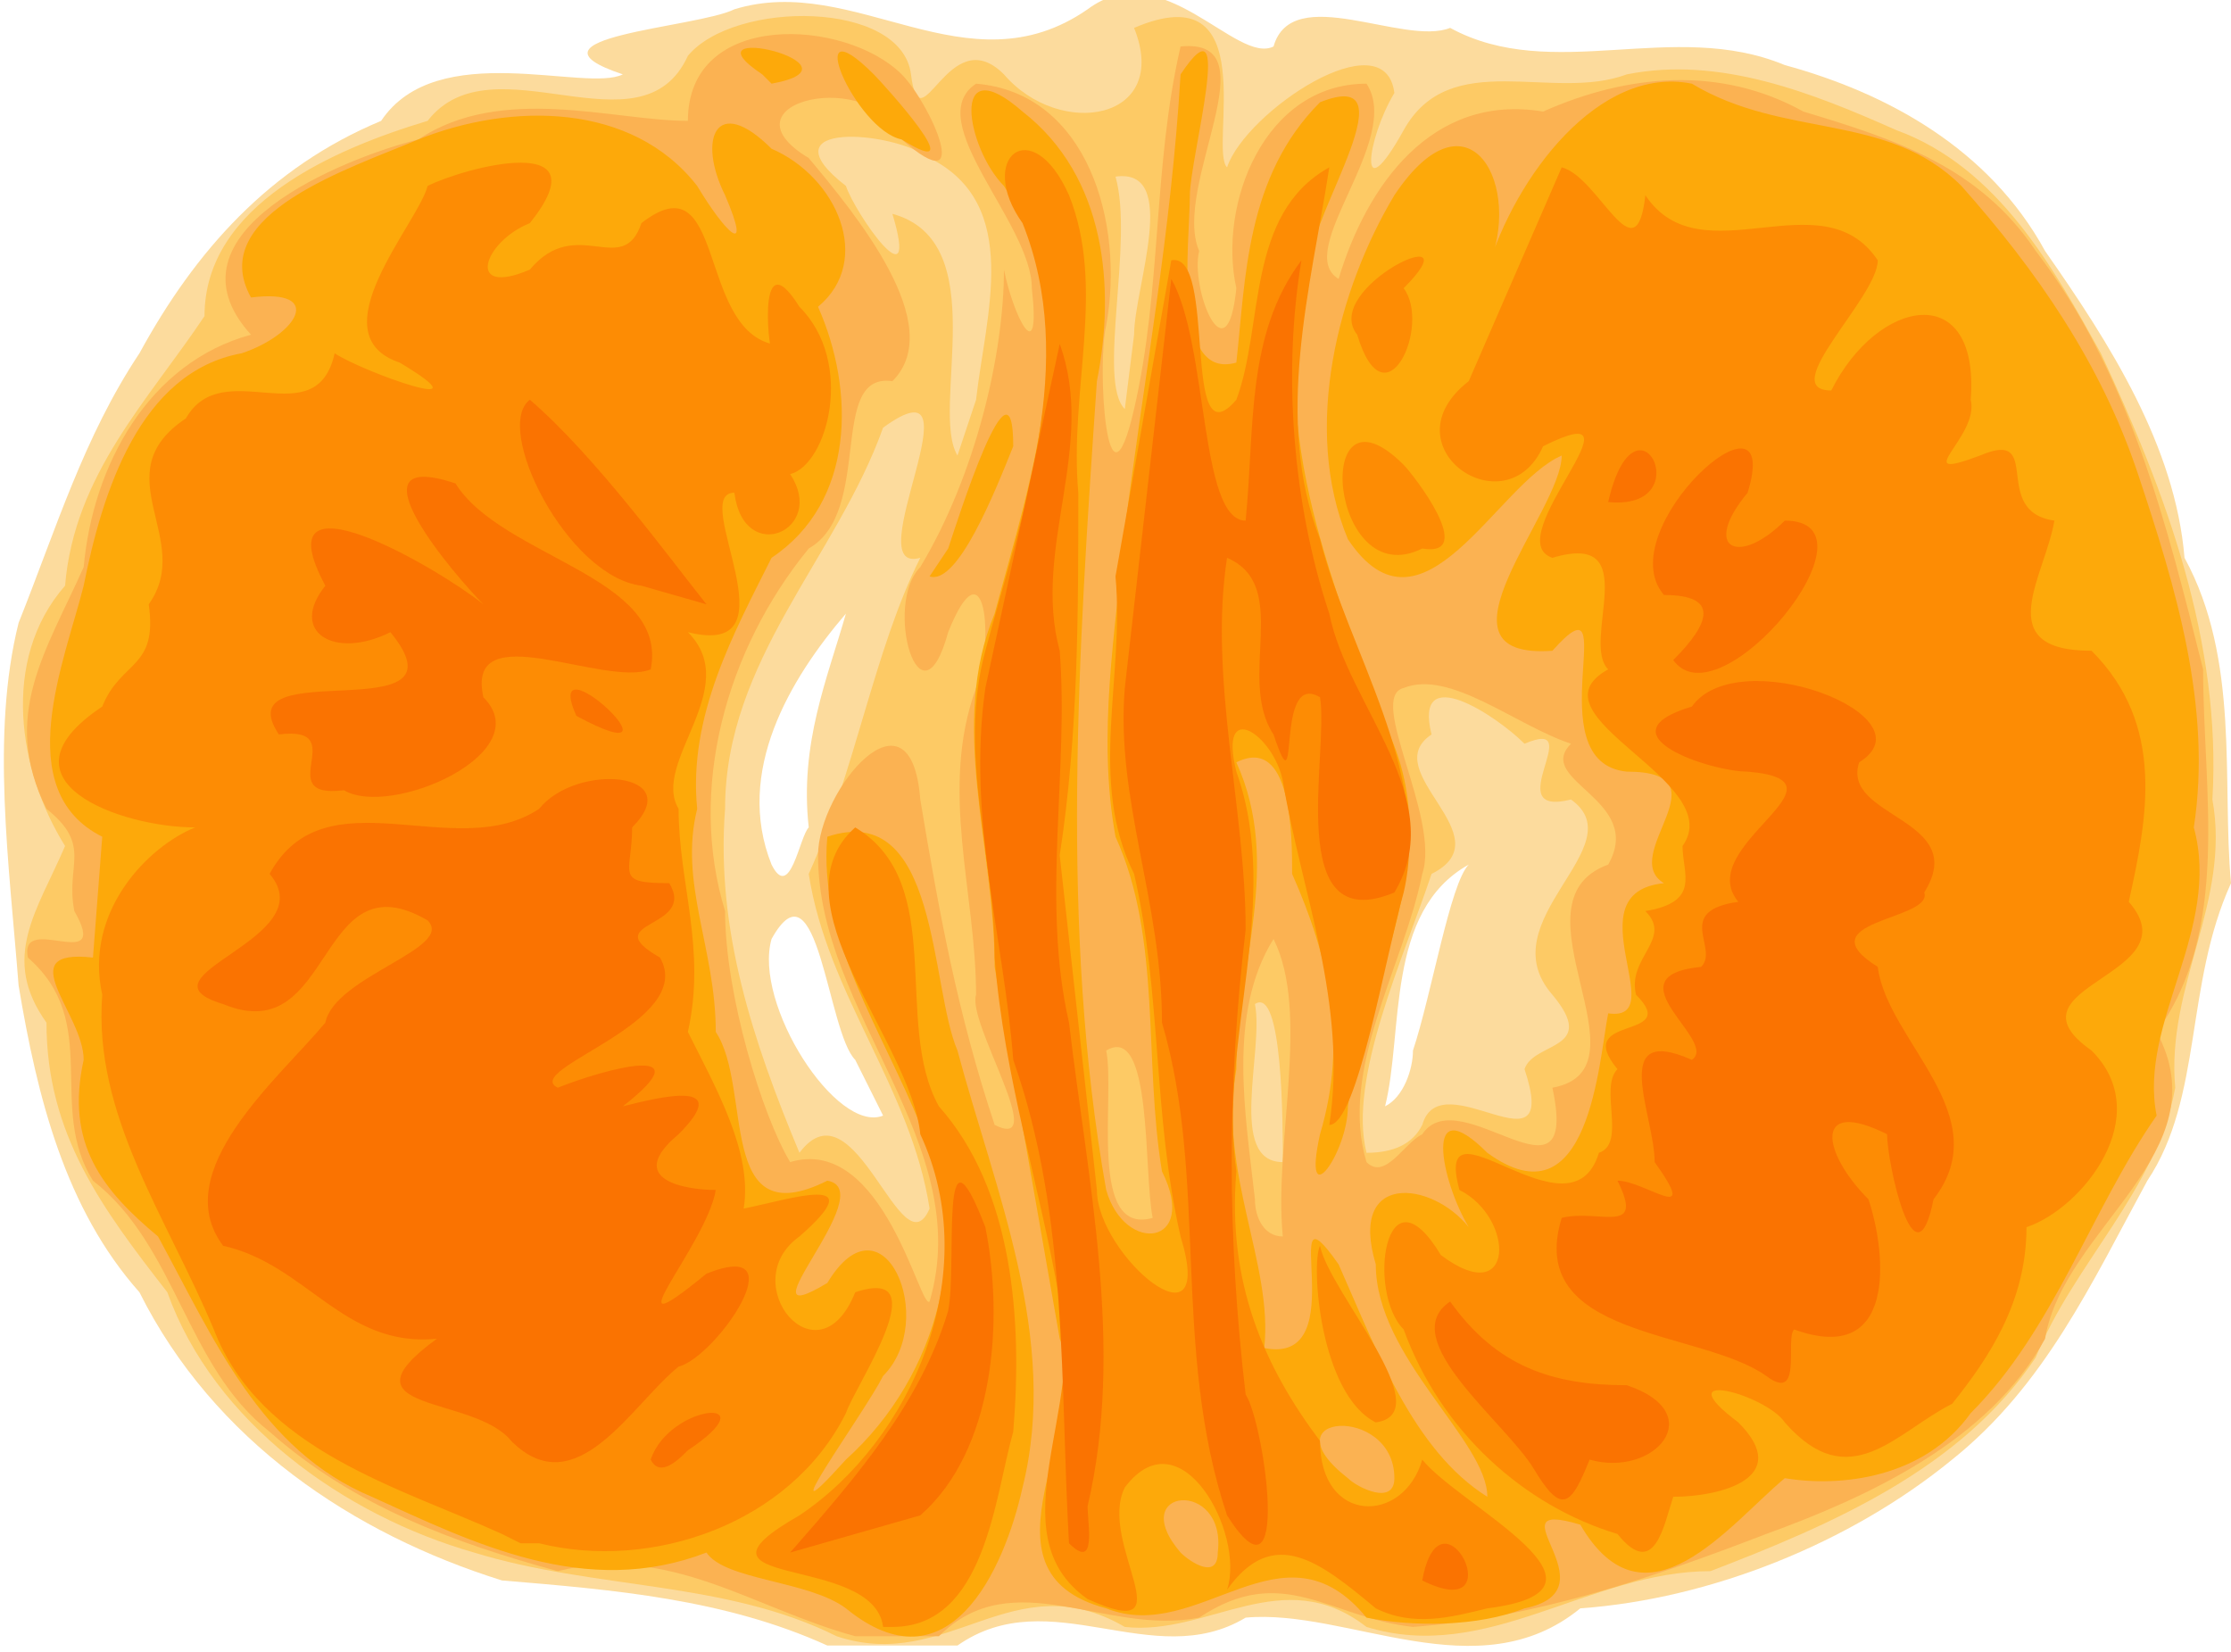
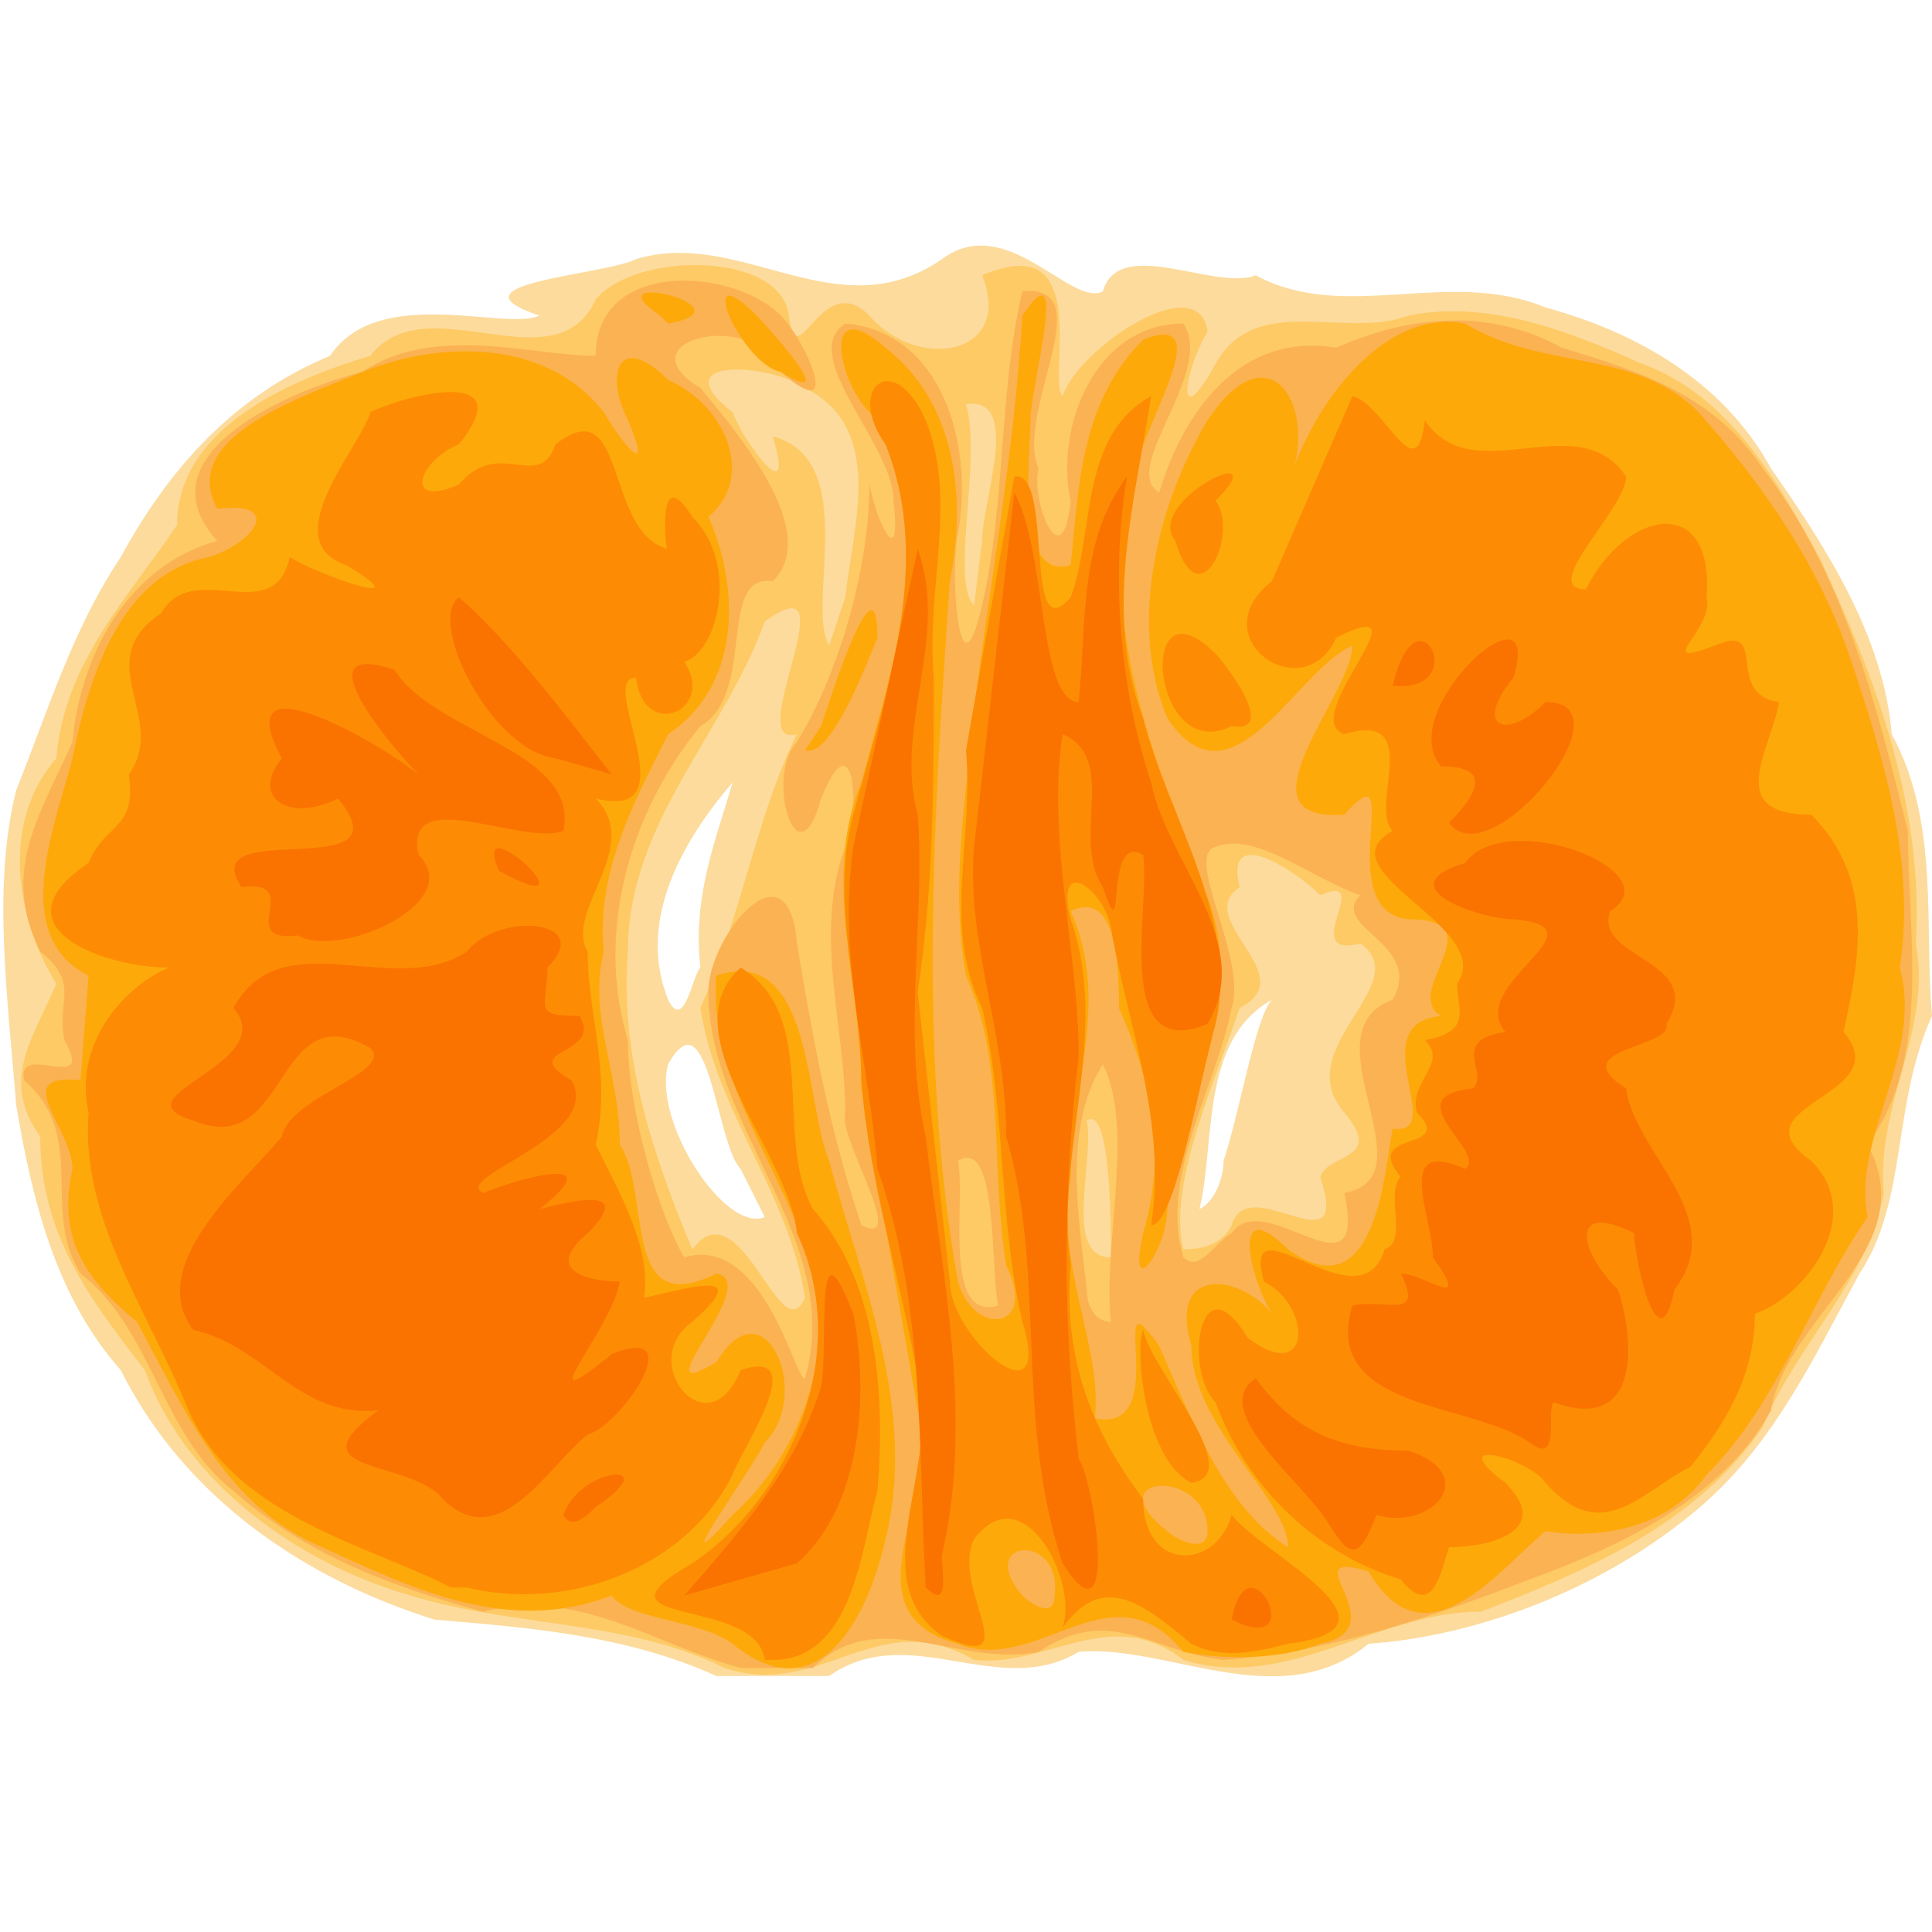
- <svg xmlns="http://www.w3.org/2000/svg" viewBox="0 0 240 177.6">
+ <svg xmlns="http://www.w3.org/2000/svg" width="32" height="32" viewBox="0 0 240 177.6">
  <path fill="#fcdb9d" d="M89 177c-11-5-23-6-35-7-16-5-31-15-39-31-8-9-11-21-13-33-1-13-3-27 0-39 4-10 7-20 13-29 6-11 14-20 26-25 6-9 22-3 26-5-12-4 8-5 12-7 13-4 25 9 38 0 8-6 16 6 20 4 2-7 14 0 19-2 11 6 24-1 36 4 11 3 22 9 28 20 7 10 14 21 15 33 6 11 4 24 5 35-5 11-3 23-9 32-6 11-11 22-21 30-11 9-26 15-40 16-11 9-25 0-36 1-10 6-21-4-31 3H89zm3-63c-3-3-4-22-9-13-2 7 7 21 12 19l-3-6zm60-1c2-6 4-18 6-20-9 5-7 18-9 26 2-1 3-4 3-6zM87 89c-1-9 2-16 4-23-6 7-12 17-8 27 2 4 3-3 4-4z" />
  <path fill="#fdca65" d="M90 176c-12-6-26-5-39-9-14-4-28-14-33-28-7-9-13-17-13-29-5-7-1-12 2-19-5-8-7-20 0-28 1-12 9-20 15-29 0-12 14-18 24-21 7-9 23 4 28-7 5-6 23-6 24 2s4-6 10 0c6 7 18 5 14-5 14-6 8 13 10 15 2-6 17-16 18-8-3 5-4 13 1 4s16-3 24-6c10-2 20 2 29 6 11 4 17 15 22 24 7 15 13 31 12 48 2 11-5 20-4 31-2 11-11 19-15 29-8 12-22 18-35 23-13 0-24 10-37 6-9-7-17 1-26 0-12-7-19 5-31 1zm10-46c-2-13-11-23-13-36 5-11 7-24 12-34-7 2 7-22-4-14-5 14-17 25-17 41-1 13 3 25 8 37 6-8 11 13 14 6zm38-5c0-4 0-19-3-17 1 5-3 17 3 17zm15-4c2-7 15 6 11-6 1-3 8-2 3-8-7-8 9-16 2-21-8 2 2-9-5-6-3-3-12-9-10-1-6 4 8 11 0 15-3 9-9 22-7 30 3 0 5-1 6-3zm-48-78c1-9 5-21-5-26-4-3-18-4-9 3 1 3 8 13 5 3 11 3 4 21 7 26l2-6zm17-7c0-5 5-18-2-17 2 7-2 22 1 25l1-8z" />
  <path fill="#fbb252" d="M92 176c-11-3-20-10-32-7-11-3-22-7-31-15-9-7-10-20-19-27-5-8 1-17-7-24-1-5 9 2 5-5-1-5 2-7-3-11-5-10 0-17 4-26 1-11 7-22 18-25-10-11 10-19 18-21 9-6 21-2 29-2C74 1 91 2 97 8c3 3 8 14 0 7-3-8-20-4-10 2 5 6 15 18 9 24-7-1-2 14-9 18-9 11-13 26-9 39 0 9 4 22 7 27 10-3 14 16 15 15 5-17-12-31-12-48 0-7 10-19 11-6 2 12 4 23 8 35 6 3-3-11-2-14 0-11-4-22 0-33 2-5 1-16-3-6-3 11-7-3-3-7 6-10 9-23 9-32 1 5 4 11 3 2 0-7-12-18-6-22 12 1 16 15 14 26-1 4 0 22 3 9s2-26 5-39c10-1-1 15 2 22-1 4 3 14 4 4-2-9 3-22 14-22 4 6-8 18-3 21 3-10 10-20 22-18 9-4 19-5 28 0 10 3 19 6 25 15 10 13 14 29 18 45 0 13 3 28-5 39 7 13-10 21-12 33-6 11-19 17-30 21-13 5-25 9-38 10-9-1-14-7-23-1-10 2-20-6-28 2h-9Zm46-43c-1-10 3-24-1-32-5 8-3 19-2 28 0 2 1 4 3 4zm-14-2c-1-5 0-21-5-18 1 5-2 20 5 18zm29-9c4-6 17 9 14-5 11-2-5-20 6-24 4-7-8-9-4-13-6-2-13-8-18-6-4 1 4 14 2 20-2 10-9 21-6 31 2 2 4-2 6-3z" />
  <path fill="#fda90a" d="M91 173c-4-3-13-3-15-6-13 5-25-1-36-6-12-5-17-17-23-28-6-5-10-10-8-19 0-5-8-12 1-11l1-13C1 85 7 71 9 63c2-10 6-23 17-25 6-2 9-7 1-6-5-9 11-14 18-17 10-4 23-4 30 5 3 5 6 8 3 1-3-6-1-11 5-5 7 3 11 12 5 17 4 9 4 21-5 27-4 8-9 17-8 27-2 8 2 15 2 24 4 6 0 22 12 16 6 1-10 17 0 11 6-10 12 4 6 10-2 4-13 19-4 9 10-9 14-24 8-36-4-10-11-20-10-31 12-4 11 16 14 23 4 15 11 31 7 47-2 9-8 22-19 13zm56 1c-9-11-18 3-28-1-15-4-1-20-5-29l-7-40c0-13-5-26 0-38 4-15 10-32 1-46-4-4-6-15 2-8 9 7 10 19 8 29-2 29-4 59 1 87 2 7 10 6 6-2-2-12 0-25-5-36-2-11 0-22 1-33 2-16 5-32 6-49 6-9 1 9 1 13 0 5-2 20 5 18 1-9 1-20 9-28 10-4-1 12-1 17-5 17 2 34 8 50 7 14-2 27-4 41 0 5-5 12-3 3 3-10 1-19-3-28 0-4 0-15-6-12 5 11 0 22 0 33-2 11 4 21 3 30 10 2 1-19 8-9 4 9 8 20 16 25 0-6-12-15-12-25-3-10 6-9 10-4-3-5-5-15 2-8 11 8 12-10 13-15 7 1-4-13 6-14-5-3 7-12-4-12-10-1 0-22-8-13-14 1 1-15 1-21-7 3-15 21-23 9-5-12-1-27 5-37 8-12 14-1 10 8 3-10 12-22 22-20 10 6 21 3 29 11 8 9 15 19 19 31s8 25 6 38c3 11-6 21-4 31-7 10-11 23-20 32-5 7-14 8-20 7-6 5-15 17-22 5-10-3 4 7-6 9-5 2-12 2-17 1zm-16-7c1-8-10-7-4 0 1 1 4 3 4 0zm19-8c0-8-14-7-5 0 1 1 5 3 5 0zM102 59c1-3 7-22 7-11-2 5-6 15-9 14l2-3zm-5-44c-5-1-11-15-3-7 1 1 11 12 3 7zM82 8c-9-6 12-1 1 1l-1-1z" />
  <path fill="#fd8c04" d="M95 175c-1-8-23-4-9-12 12-8 20-26 13-41-1-10-16-25-7-33 10 6 4 21 9 30 8 9 9 23 8 35-2 7-3 21-13 21zm53-2c-6-5-11-9-16-2 2-6-5-19-11-11-3 6 7 17-4 12-10-7 0-21-3-32-2-12-6-24-7-37 0-11-4-22-1-33 4-15 10-31 4-46-5-7 1-12 5-3 4 10 0 21 1 32 0 13 0 26-2 39l4 36c0 7 13 18 9 5-3-13-2-26-5-39-5-10-1-21-2-32l6-34c5-1 1 22 7 15 3-8 1-20 10-25-2 13-6 27-1 40 3 12 12 25 9 38-2 7-5 25-8 25 2-13-3-25-5-37-1-5-7-9-5-1 5 14-2 29 0 43-1 12 3 21 9 29 0 9 9 9 11 2 4 5 23 14 7 16-4 1-8 2-12 0zm-94-8c-11-5-26-9-31-22-5-12-13-23-12-36-2-9 5-16 10-18-8 0-22-5-10-13 2-5 6-4 5-11 5-7-5-14 4-20 4-7 14 2 16-7 3 2 17 7 7 1-9-3 2-15 3-19 4-2 19-6 11 4-5 2-7 8 0 5 5-6 10 1 12-5 9-7 6 11 14 13 0 3-2-12 3-4 6 6 3 17-1 18 4 6-5 10-6 2-5 0 7 18-5 15 6 6-4 14-1 19 0 8 3 15 1 24 3 6 7 13 6 19 5-1 14-4 6 3-7 5 2 16 6 6 9-3 0 10-1 13-6 12-21 17-33 14h-2l-2-1zm120 0c-10-3-19-11-23-22-4-4-2-18 4-8 8 6 8-4 2-7-3-11 12 6 15-4 3-1 0-7 2-9-5-6 7-3 2-8-1-4 4-6 1-9 6-1 4-4 4-7 5-7-17-14-8-19-3-3 4-15-6-12-6-2 11-18-1-12-4 9-17 0-8-7l10-23c4 1 8 12 9 3 6 9 19-2 25 7 0 4-11 14-5 14 5-10 16-12 15 1 1 4-7 9 1 6 7-3 1 6 8 7-1 6-7 14 4 14 8 8 6 18 4 27 7 8-14 9-4 16 7 7-1 17-7 19 0 8-4 14-8 19-6 3-11 10-18 2-2-3-13-6-5 0 6 6-2 8-7 8-1 3-2 9-6 4zm-26-12c-6-3-7-17-6-19 1 5 13 18 6 19zm5-94c-10 5-12-19-2-9 1 1 8 10 2 9zm-7-23c-4-5 13-13 5-5 3 4-2 15-5 5z" />
  <path fill="#fa7301" d="M153 170c2-11 10 5 0 0zm-68-3c7-8 14-16 17-26 1-5-1-22 4-9 2 10 1 24-7 31l-14 4zm47-4c-6-18-2-36-7-53 0-13-5-24-4-36l5-44c4 7 3 26 8 26 1-10 0-20 6-28-2 12-1 26 3 38 2 10 13 20 7 30-12 5-7-15-8-21-5-3-2 13-5 4-4-6 2-16-5-19-2 13 2 27 2 40-2 17-2 33 0 50 2 3 5 24-2 13zm-17 3c-1-17 0-35-6-52-1-13-5-26-3-40l8-37c4 11-3 22 0 33 1 13-2 27 1 40 2 17 6 35 2 52 0 2 1 7-2 4zm50-8c-3-5-15-14-9-18 5 7 11 9 19 9 9 3 3 10-4 8-2 5-3 6-6 1zm-110-3c-4-5-19-3-8-11-10 1-14-8-23-10-6-8 6-18 11-24 1-5 14-8 11-11-12-7-10 14-22 9-10-3 11-7 5-14 6-11 20-1 29-7 4-5 16-4 10 2 0 5-2 6 4 6 3 5-8 4-1 8 4 7-15 12-11 14 5-2 16-5 7 2 4-1 12-3 6 3-6 5 1 6 4 6-1 6-12 18-1 9 10-4 1 9-3 10-5 4-11 15-18 8zm15 2c2-6 13-7 4-1-1 1-3 3-4 1zm120-9c-7-5-26-4-22-17 4-1 9 2 6-4 3 0 9 5 4-2 0-5-5-15 4-11 3-2-9-9 1-10 2-2-3-6 4-7-5-6 13-13 1-14-4 0-16-4-6-7 5-7 26 1 18 6-2 6 12 6 7 14 1 3-13 3-5 8 1 8 13 16 6 25-2 10-5-4-5-7-8-4-7 2-2 7 2 6 3 18-8 14-1 1 1 8-3 5zM37 85c-8 1 1-7-7-6-6-9 21 0 12-11-6 3-11 0-7-5-7-13 12-2 17 2-3-3-15-17-3-13 5 8 23 10 21 20-5 2-20-6-18 3 6 6-10 13-15 10zm25-8c-4-9 13 7 0 0zm118-6c4-4 5-7-1-7-6-7 13-24 9-11-5 6-1 8 4 3 11 0-7 22-12 15zM69 63c-8-1-16-17-12-20 7 6 15 17 19 22l-7-2zm104-9c3-13 10 1 0 0z" />
</svg>
